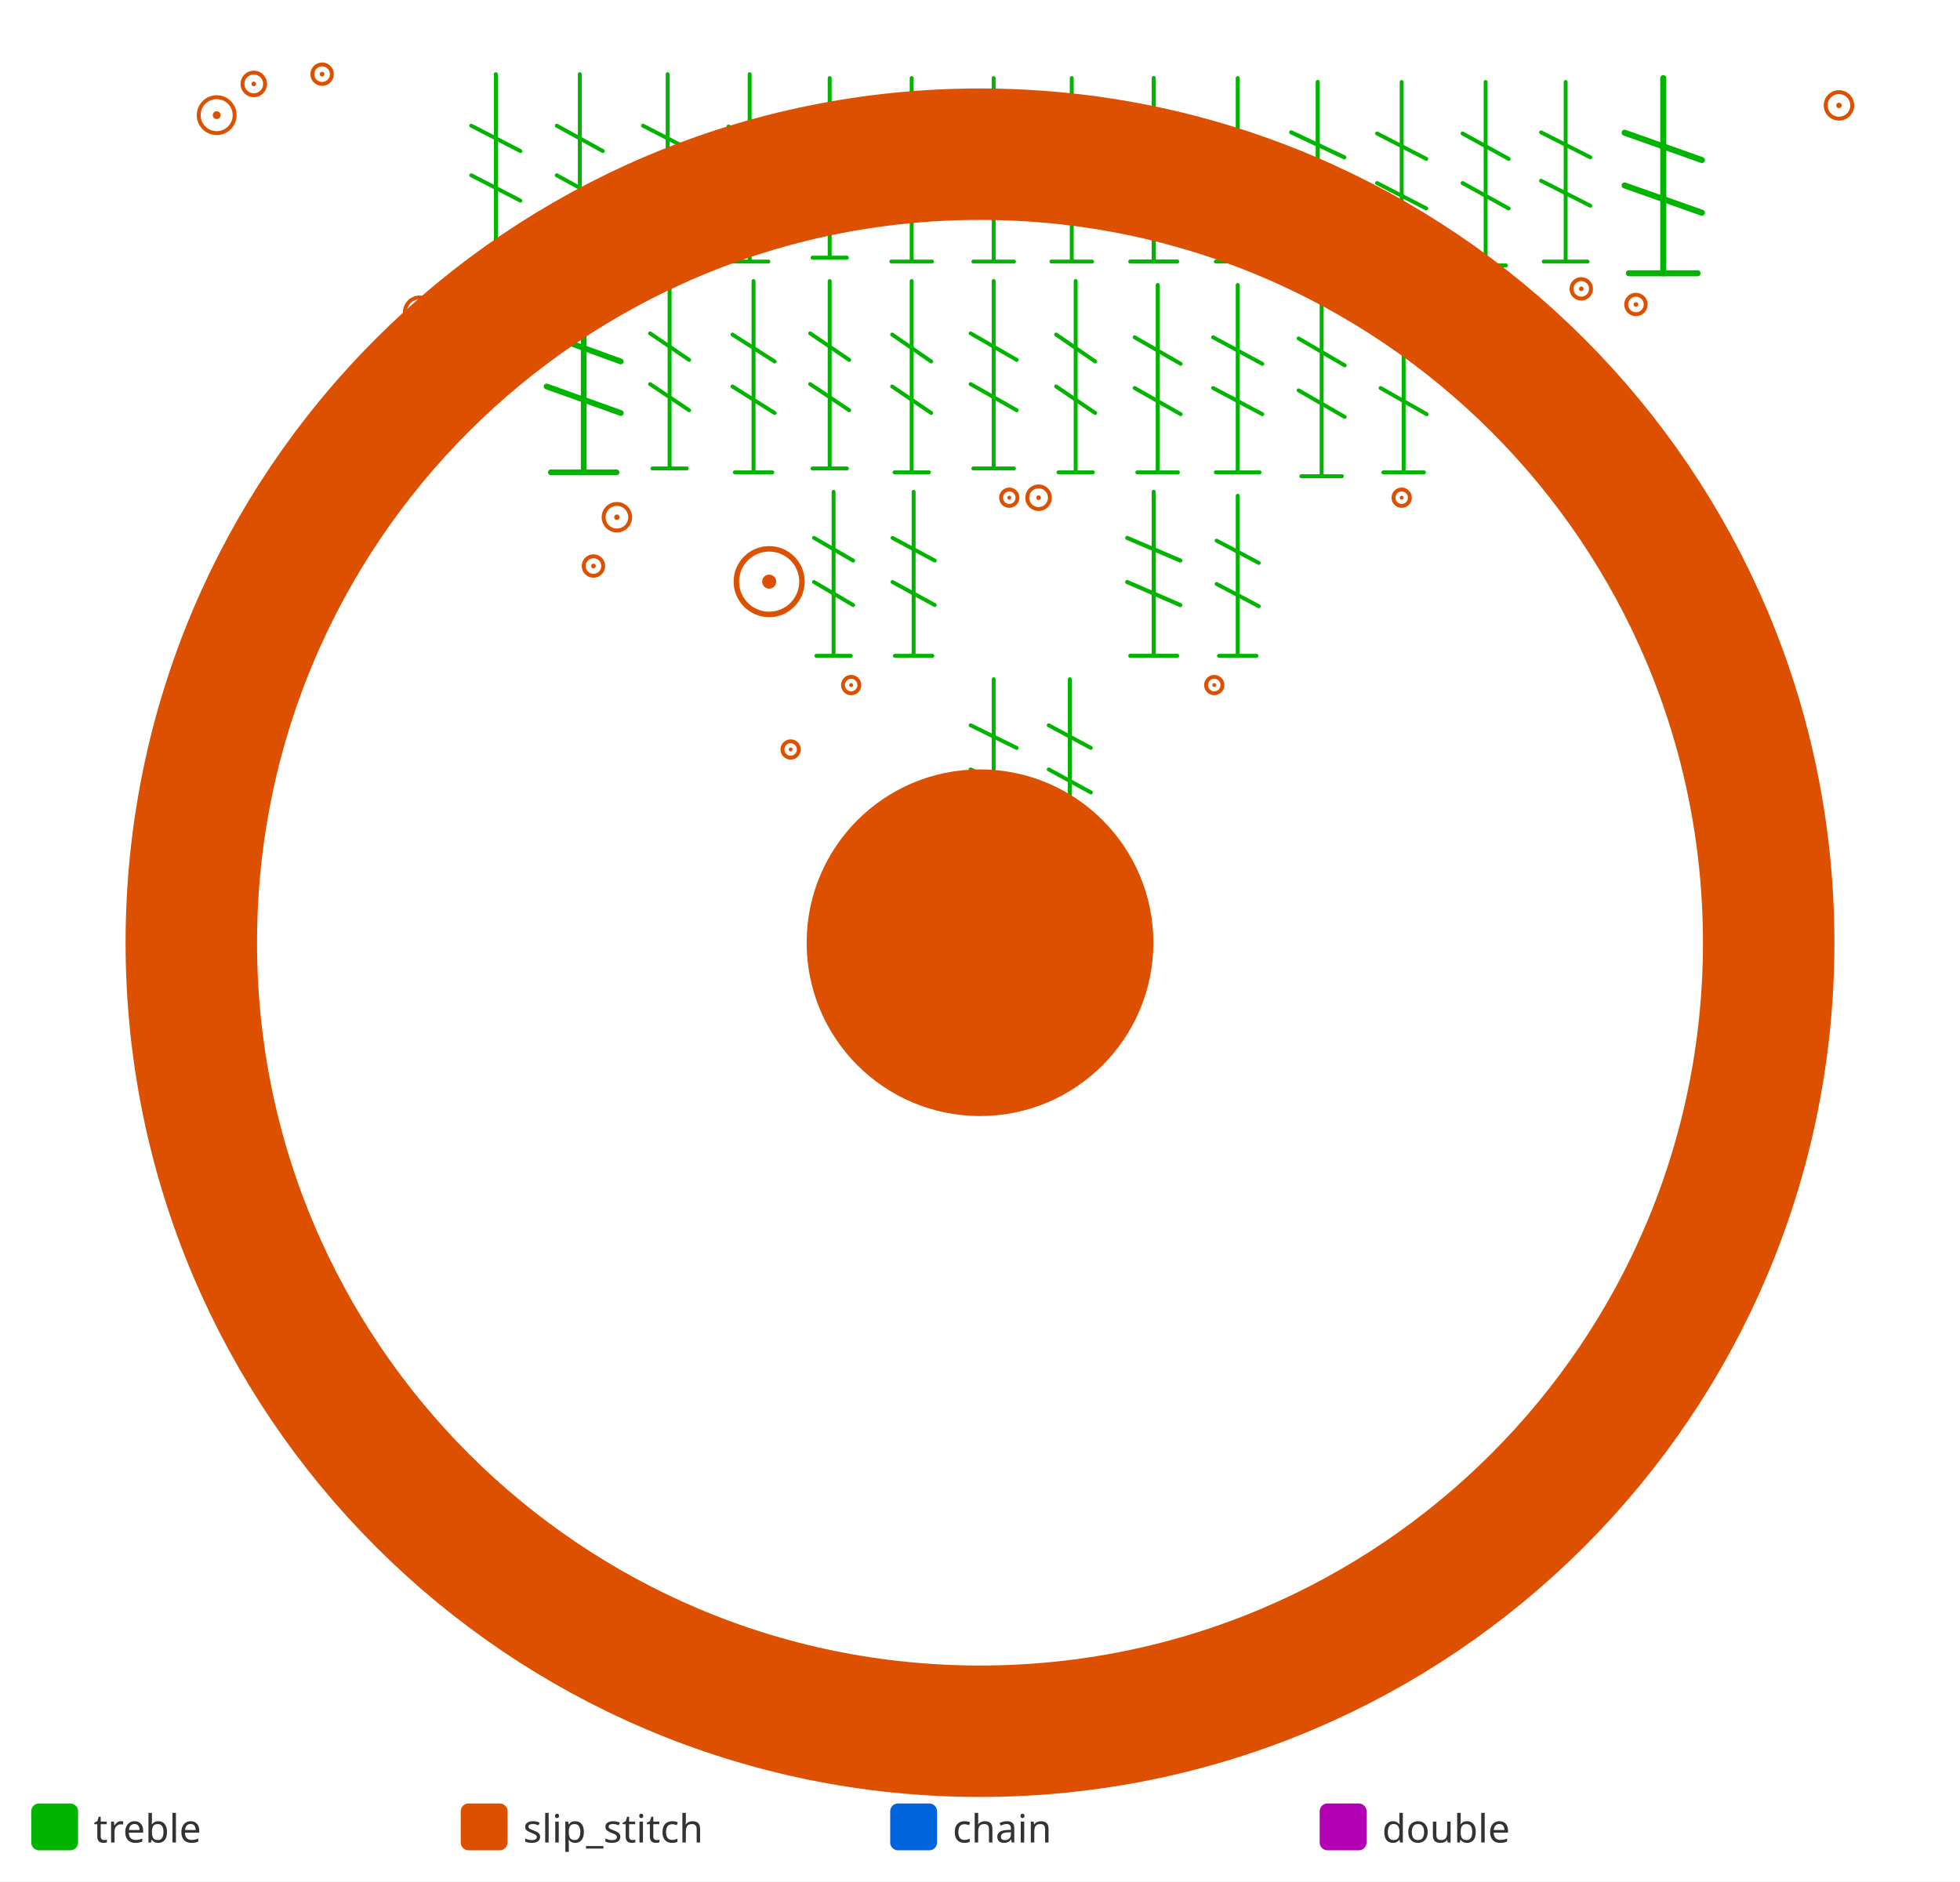
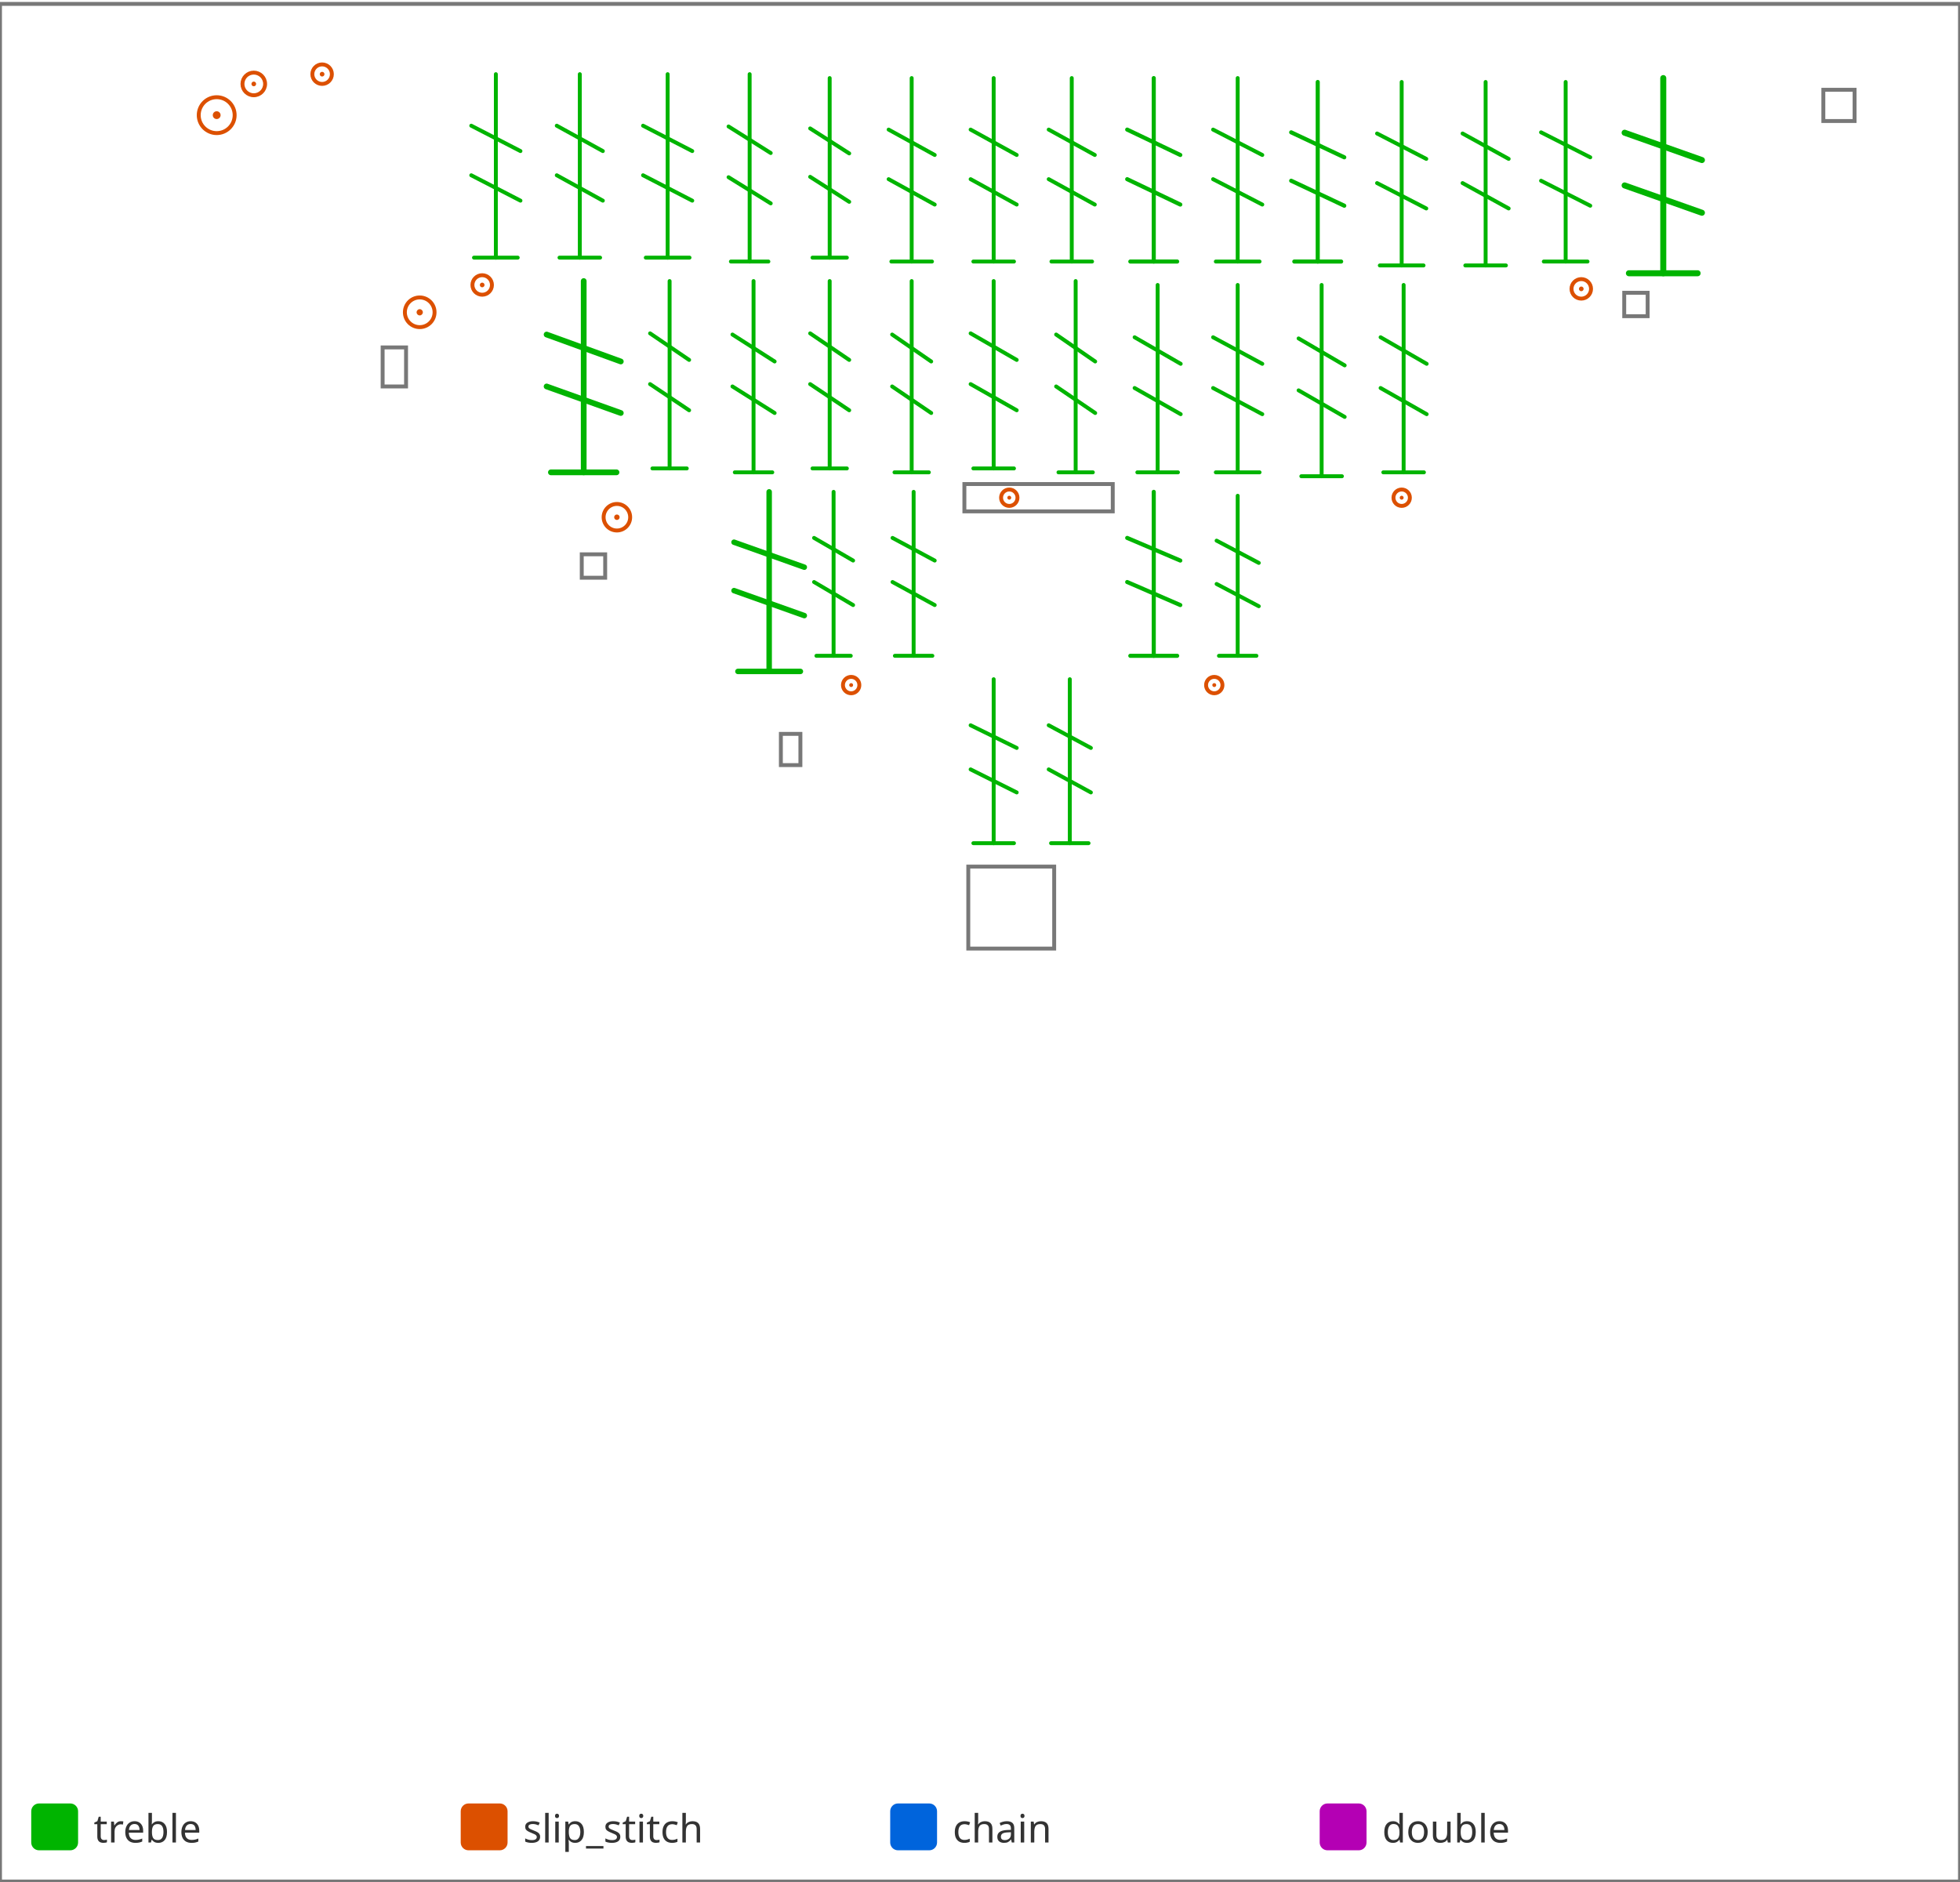
<svg xmlns="http://www.w3.org/2000/svg" width="502" height="482" viewBox="0 0 502 482">
  <rect width="502" height="482" fill="white" />
  <g id="symbols">
    <g transform="translate(55.5,29.5)">
      <circle cx="0" cy="0" r="4.6" stroke="#dc5000" stroke-width="1.00" stroke-linecap="round" fill="none" />
      <circle cx="0" cy="0" r="1.0" fill="#dc5000" stroke="none" />
    </g>
    <g transform="translate(65.0,21.5)">
      <circle cx="0" cy="0" r="2.9" stroke="#dc5000" stroke-width="1.00" stroke-linecap="round" fill="none" />
      <circle cx="0" cy="0" r="0.6" fill="#dc5000" stroke="none" />
    </g>
    <g transform="translate(82.5,19.0)">
      <circle cx="0" cy="0" r="2.5" stroke="#dc5000" stroke-width="1.00" stroke-linecap="round" fill="none" />
      <circle cx="0" cy="0" r="0.6" fill="#dc5000" stroke="none" />
    </g>
    <g transform="translate(127.0,42.5)">
      <line x1="0" y1="-23.5" x2="0" y2="23.5" stroke="#00b400" stroke-width="1.00" stroke-linecap="round" fill="none" />
      <line x1="-6.3" y1="-10.3" x2="6.3" y2="-3.8" stroke="#00b400" stroke-width="1.00" stroke-linecap="round" fill="none" />
      <line x1="-6.3" y1="2.4" x2="6.3" y2="8.9" stroke="#00b400" stroke-width="1.00" stroke-linecap="round" fill="none" />
      <line x1="-5.6" y1="23.5" x2="5.6" y2="23.5" stroke="#00b400" stroke-width="1.00" stroke-linecap="round" fill="none" />
    </g>
    <g transform="translate(148.5,42.5)">
      <line x1="0" y1="-23.5" x2="0" y2="23.5" stroke="#00b400" stroke-width="1.00" stroke-linecap="round" fill="none" />
      <line x1="-5.9" y1="-10.3" x2="5.9" y2="-3.8" stroke="#00b400" stroke-width="1.00" stroke-linecap="round" fill="none" />
      <line x1="-5.9" y1="2.4" x2="5.9" y2="8.9" stroke="#00b400" stroke-width="1.00" stroke-linecap="round" fill="none" />
      <line x1="-5.2" y1="23.5" x2="5.2" y2="23.5" stroke="#00b400" stroke-width="1.00" stroke-linecap="round" fill="none" />
    </g>
    <g transform="translate(171.0,42.5)">
      <line x1="0" y1="-23.5" x2="0" y2="23.5" stroke="#00b400" stroke-width="1.00" stroke-linecap="round" fill="none" />
      <line x1="-6.3" y1="-10.3" x2="6.3" y2="-3.8" stroke="#00b400" stroke-width="1.00" stroke-linecap="round" fill="none" />
      <line x1="-6.3" y1="2.4" x2="6.3" y2="8.9" stroke="#00b400" stroke-width="1.00" stroke-linecap="round" fill="none" />
      <line x1="-5.6" y1="23.5" x2="5.6" y2="23.5" stroke="#00b400" stroke-width="1.00" stroke-linecap="round" fill="none" />
    </g>
    <g transform="translate(192.0,43.0)">
      <line x1="0" y1="-24.0" x2="0" y2="24.0" stroke="#00b400" stroke-width="1.00" stroke-linecap="round" fill="none" />
      <line x1="-5.4" y1="-10.6" x2="5.4" y2="-3.8" stroke="#00b400" stroke-width="1.00" stroke-linecap="round" fill="none" />
      <line x1="-5.4" y1="2.4" x2="5.4" y2="9.1" stroke="#00b400" stroke-width="1.00" stroke-linecap="round" fill="none" />
      <line x1="-4.8" y1="24.0" x2="4.8" y2="24.0" stroke="#00b400" stroke-width="1.00" stroke-linecap="round" fill="none" />
    </g>
    <g transform="translate(212.5,43.0)">
      <line x1="0" y1="-23.0" x2="0" y2="23.0" stroke="#00b400" stroke-width="1.00" stroke-linecap="round" fill="none" />
      <line x1="-5.0" y1="-10.1" x2="5.0" y2="-3.7" stroke="#00b400" stroke-width="1.00" stroke-linecap="round" fill="none" />
      <line x1="-5.0" y1="2.3" x2="5.0" y2="8.7" stroke="#00b400" stroke-width="1.00" stroke-linecap="round" fill="none" />
      <line x1="-4.4" y1="23.0" x2="4.4" y2="23.0" stroke="#00b400" stroke-width="1.00" stroke-linecap="round" fill="none" />
    </g>
    <g transform="translate(233.5,43.5)">
      <line x1="0" y1="-23.5" x2="0" y2="23.5" stroke="#00b400" stroke-width="1.00" stroke-linecap="round" fill="none" />
      <line x1="-5.9" y1="-10.3" x2="5.9" y2="-3.8" stroke="#00b400" stroke-width="1.00" stroke-linecap="round" fill="none" />
      <line x1="-5.9" y1="2.4" x2="5.9" y2="8.9" stroke="#00b400" stroke-width="1.00" stroke-linecap="round" fill="none" />
      <line x1="-5.2" y1="23.5" x2="5.2" y2="23.5" stroke="#00b400" stroke-width="1.00" stroke-linecap="round" fill="none" />
    </g>
    <g transform="translate(254.5,43.5)">
      <line x1="0" y1="-23.5" x2="0" y2="23.5" stroke="#00b400" stroke-width="1.00" stroke-linecap="round" fill="none" />
      <line x1="-5.9" y1="-10.3" x2="5.9" y2="-3.8" stroke="#00b400" stroke-width="1.00" stroke-linecap="round" fill="none" />
      <line x1="-5.9" y1="2.4" x2="5.9" y2="8.9" stroke="#00b400" stroke-width="1.00" stroke-linecap="round" fill="none" />
      <line x1="-5.2" y1="23.5" x2="5.2" y2="23.5" stroke="#00b400" stroke-width="1.00" stroke-linecap="round" fill="none" />
    </g>
    <g transform="translate(274.5,43.5)">
      <line x1="0" y1="-23.5" x2="0" y2="23.5" stroke="#00b400" stroke-width="1.00" stroke-linecap="round" fill="none" />
      <line x1="-5.9" y1="-10.3" x2="5.9" y2="-3.8" stroke="#00b400" stroke-width="1.00" stroke-linecap="round" fill="none" />
      <line x1="-5.9" y1="2.4" x2="5.9" y2="8.9" stroke="#00b400" stroke-width="1.00" stroke-linecap="round" fill="none" />
      <line x1="-5.2" y1="23.5" x2="5.2" y2="23.5" stroke="#00b400" stroke-width="1.00" stroke-linecap="round" fill="none" />
    </g>
    <g transform="translate(295.5,43.5)">
      <line x1="0" y1="-23.5" x2="0" y2="23.5" stroke="#00b400" stroke-width="1.05" stroke-linecap="round" fill="none" />
      <line x1="-6.8" y1="-10.3" x2="6.8" y2="-3.8" stroke="#00b400" stroke-width="1.05" stroke-linecap="round" fill="none" />
      <line x1="-6.8" y1="2.4" x2="6.8" y2="8.9" stroke="#00b400" stroke-width="1.05" stroke-linecap="round" fill="none" />
      <line x1="-6.0" y1="23.5" x2="6.0" y2="23.5" stroke="#00b400" stroke-width="1.05" stroke-linecap="round" fill="none" />
    </g>
    <g transform="translate(317.0,43.5)">
      <line x1="0" y1="-23.5" x2="0" y2="23.5" stroke="#00b400" stroke-width="1.00" stroke-linecap="round" fill="none" />
      <line x1="-6.3" y1="-10.3" x2="6.3" y2="-3.8" stroke="#00b400" stroke-width="1.00" stroke-linecap="round" fill="none" />
      <line x1="-6.3" y1="2.4" x2="6.3" y2="8.9" stroke="#00b400" stroke-width="1.00" stroke-linecap="round" fill="none" />
      <line x1="-5.6" y1="23.5" x2="5.6" y2="23.5" stroke="#00b400" stroke-width="1.00" stroke-linecap="round" fill="none" />
    </g>
    <g transform="translate(337.5,44.0)">
      <line x1="0" y1="-23.0" x2="0" y2="23.0" stroke="#00b400" stroke-width="1.05" stroke-linecap="round" fill="none" />
      <line x1="-6.8" y1="-10.1" x2="6.8" y2="-3.7" stroke="#00b400" stroke-width="1.05" stroke-linecap="round" fill="none" />
      <line x1="-6.8" y1="2.3" x2="6.8" y2="8.7" stroke="#00b400" stroke-width="1.05" stroke-linecap="round" fill="none" />
      <line x1="-6.0" y1="23.0" x2="6.0" y2="23.0" stroke="#00b400" stroke-width="1.05" stroke-linecap="round" fill="none" />
    </g>
    <g transform="translate(359.0,44.5)">
      <line x1="0" y1="-23.5" x2="0" y2="23.5" stroke="#00b400" stroke-width="1.00" stroke-linecap="round" fill="none" />
      <line x1="-6.3" y1="-10.3" x2="6.3" y2="-3.8" stroke="#00b400" stroke-width="1.00" stroke-linecap="round" fill="none" />
      <line x1="-6.3" y1="2.4" x2="6.3" y2="8.9" stroke="#00b400" stroke-width="1.00" stroke-linecap="round" fill="none" />
      <line x1="-5.6" y1="23.5" x2="5.6" y2="23.5" stroke="#00b400" stroke-width="1.00" stroke-linecap="round" fill="none" />
    </g>
    <g transform="translate(380.5,44.5)">
      <line x1="0" y1="-23.5" x2="0" y2="23.5" stroke="#00b400" stroke-width="1.00" stroke-linecap="round" fill="none" />
      <line x1="-5.9" y1="-10.3" x2="5.9" y2="-3.8" stroke="#00b400" stroke-width="1.00" stroke-linecap="round" fill="none" />
      <line x1="-5.9" y1="2.4" x2="5.9" y2="8.9" stroke="#00b400" stroke-width="1.00" stroke-linecap="round" fill="none" />
      <line x1="-5.2" y1="23.5" x2="5.2" y2="23.5" stroke="#00b400" stroke-width="1.00" stroke-linecap="round" fill="none" />
    </g>
    <g transform="translate(401.0,44.0)">
      <line x1="0" y1="-23.0" x2="0" y2="23.0" stroke="#00b400" stroke-width="1.00" stroke-linecap="round" fill="none" />
      <line x1="-6.3" y1="-10.1" x2="6.3" y2="-3.7" stroke="#00b400" stroke-width="1.00" stroke-linecap="round" fill="none" />
      <line x1="-6.3" y1="2.3" x2="6.3" y2="8.7" stroke="#00b400" stroke-width="1.00" stroke-linecap="round" fill="none" />
      <line x1="-5.6" y1="23.0" x2="5.6" y2="23.0" stroke="#00b400" stroke-width="1.00" stroke-linecap="round" fill="none" />
    </g>
    <g transform="translate(426.0,45.0)">
      <line x1="0" y1="-25.0" x2="0" y2="25.0" stroke="#00b400" stroke-width="1.54" stroke-linecap="round" fill="none" />
      <line x1="-9.9" y1="-11.0" x2="9.9" y2="-4.0" stroke="#00b400" stroke-width="1.54" stroke-linecap="round" fill="none" />
      <line x1="-9.9" y1="2.5" x2="9.9" y2="9.5" stroke="#00b400" stroke-width="1.54" stroke-linecap="round" fill="none" />
      <line x1="-8.8" y1="25.0" x2="8.8" y2="25.0" stroke="#00b400" stroke-width="1.54" stroke-linecap="round" fill="none" />
    </g>
-     <g transform="translate(471.0,27.0)">
-       <circle cx="0" cy="0" r="3.4" stroke="#dc5000" stroke-width="1.00" stroke-linecap="round" fill="none" />
-       <circle cx="0" cy="0" r="0.7" fill="#dc5000" stroke="none" />
-     </g>
-     <g transform="translate(101.0,94.0)">
-       <circle cx="0" cy="0" r="2.5" stroke="#dc5000" stroke-width="1.00" stroke-linecap="round" fill="none" />
-       <circle cx="0" cy="0" r="0.6" fill="#dc5000" stroke="none" />
-     </g>
+     <rect x="467.0" y="23.0" width="8" height="8" fill="none" stroke="#787878" stroke-width="1" />
+     <rect x="98.0" y="89.0" width="6" height="10" fill="none" stroke="#787878" stroke-width="1" />
    <g transform="translate(107.5,80.0)">
      <circle cx="0" cy="0" r="3.8" stroke="#dc5000" stroke-width="1.00" stroke-linecap="round" fill="none" />
      <circle cx="0" cy="0" r="0.8" fill="#dc5000" stroke="none" />
    </g>
    <g transform="translate(123.5,73.0)">
      <circle cx="0" cy="0" r="2.5" stroke="#dc5000" stroke-width="1.00" stroke-linecap="round" fill="none" />
      <circle cx="0" cy="0" r="0.6" fill="#dc5000" stroke="none" />
    </g>
    <g transform="translate(149.5,96.5)">
      <line x1="0" y1="-24.5" x2="0" y2="24.5" stroke="#00b400" stroke-width="1.47" stroke-linecap="round" fill="none" />
      <line x1="-9.5" y1="-10.8" x2="9.5" y2="-3.9" stroke="#00b400" stroke-width="1.47" stroke-linecap="round" fill="none" />
      <line x1="-9.5" y1="2.5" x2="9.5" y2="9.3" stroke="#00b400" stroke-width="1.47" stroke-linecap="round" fill="none" />
      <line x1="-8.4" y1="24.5" x2="8.4" y2="24.5" stroke="#00b400" stroke-width="1.47" stroke-linecap="round" fill="none" />
    </g>
    <g transform="translate(171.5,96.0)">
      <line x1="0" y1="-24.0" x2="0" y2="24.0" stroke="#00b400" stroke-width="1.00" stroke-linecap="round" fill="none" />
      <line x1="-5.0" y1="-10.6" x2="5.0" y2="-3.8" stroke="#00b400" stroke-width="1.00" stroke-linecap="round" fill="none" />
      <line x1="-5.0" y1="2.4" x2="5.0" y2="9.1" stroke="#00b400" stroke-width="1.00" stroke-linecap="round" fill="none" />
      <line x1="-4.4" y1="24.0" x2="4.4" y2="24.0" stroke="#00b400" stroke-width="1.00" stroke-linecap="round" fill="none" />
    </g>
    <g transform="translate(193.0,96.5)">
      <line x1="0" y1="-24.5" x2="0" y2="24.5" stroke="#00b400" stroke-width="1.00" stroke-linecap="round" fill="none" />
      <line x1="-5.4" y1="-10.8" x2="5.4" y2="-3.9" stroke="#00b400" stroke-width="1.00" stroke-linecap="round" fill="none" />
      <line x1="-5.4" y1="2.5" x2="5.4" y2="9.3" stroke="#00b400" stroke-width="1.00" stroke-linecap="round" fill="none" />
      <line x1="-4.8" y1="24.5" x2="4.8" y2="24.5" stroke="#00b400" stroke-width="1.00" stroke-linecap="round" fill="none" />
    </g>
    <g transform="translate(212.5,96.0)">
      <line x1="0" y1="-24.0" x2="0" y2="24.0" stroke="#00b400" stroke-width="1.00" stroke-linecap="round" fill="none" />
      <line x1="-5.0" y1="-10.6" x2="5.0" y2="-3.8" stroke="#00b400" stroke-width="1.00" stroke-linecap="round" fill="none" />
      <line x1="-5.0" y1="2.4" x2="5.0" y2="9.1" stroke="#00b400" stroke-width="1.00" stroke-linecap="round" fill="none" />
      <line x1="-4.4" y1="24.0" x2="4.4" y2="24.0" stroke="#00b400" stroke-width="1.00" stroke-linecap="round" fill="none" />
    </g>
    <g transform="translate(233.5,96.5)">
      <line x1="0" y1="-24.5" x2="0" y2="24.5" stroke="#00b400" stroke-width="1.00" stroke-linecap="round" fill="none" />
      <line x1="-5.0" y1="-10.8" x2="5.0" y2="-3.9" stroke="#00b400" stroke-width="1.00" stroke-linecap="round" fill="none" />
      <line x1="-5.0" y1="2.5" x2="5.0" y2="9.3" stroke="#00b400" stroke-width="1.00" stroke-linecap="round" fill="none" />
      <line x1="-4.4" y1="24.5" x2="4.4" y2="24.5" stroke="#00b400" stroke-width="1.00" stroke-linecap="round" fill="none" />
    </g>
    <g transform="translate(254.5,96.0)">
      <line x1="0" y1="-24.0" x2="0" y2="24.0" stroke="#00b400" stroke-width="1.00" stroke-linecap="round" fill="none" />
      <line x1="-5.9" y1="-10.6" x2="5.9" y2="-3.8" stroke="#00b400" stroke-width="1.00" stroke-linecap="round" fill="none" />
      <line x1="-5.9" y1="2.4" x2="5.9" y2="9.1" stroke="#00b400" stroke-width="1.00" stroke-linecap="round" fill="none" />
      <line x1="-5.2" y1="24.0" x2="5.2" y2="24.0" stroke="#00b400" stroke-width="1.00" stroke-linecap="round" fill="none" />
    </g>
    <g transform="translate(275.5,96.5)">
      <line x1="0" y1="-24.5" x2="0" y2="24.5" stroke="#00b400" stroke-width="1.00" stroke-linecap="round" fill="none" />
      <line x1="-5.0" y1="-10.8" x2="5.0" y2="-3.9" stroke="#00b400" stroke-width="1.00" stroke-linecap="round" fill="none" />
      <line x1="-5.0" y1="2.5" x2="5.0" y2="9.3" stroke="#00b400" stroke-width="1.00" stroke-linecap="round" fill="none" />
      <line x1="-4.4" y1="24.5" x2="4.4" y2="24.5" stroke="#00b400" stroke-width="1.00" stroke-linecap="round" fill="none" />
    </g>
    <g transform="translate(296.5,97.0)">
      <line x1="0" y1="-24.0" x2="0" y2="24.0" stroke="#00b400" stroke-width="1.00" stroke-linecap="round" fill="none" />
      <line x1="-5.9" y1="-10.6" x2="5.9" y2="-3.8" stroke="#00b400" stroke-width="1.00" stroke-linecap="round" fill="none" />
      <line x1="-5.9" y1="2.4" x2="5.9" y2="9.1" stroke="#00b400" stroke-width="1.00" stroke-linecap="round" fill="none" />
      <line x1="-5.2" y1="24.0" x2="5.2" y2="24.0" stroke="#00b400" stroke-width="1.00" stroke-linecap="round" fill="none" />
    </g>
    <g transform="translate(317.0,97.0)">
      <line x1="0" y1="-24.0" x2="0" y2="24.0" stroke="#00b400" stroke-width="1.00" stroke-linecap="round" fill="none" />
      <line x1="-6.3" y1="-10.6" x2="6.3" y2="-3.8" stroke="#00b400" stroke-width="1.00" stroke-linecap="round" fill="none" />
      <line x1="-6.3" y1="2.4" x2="6.3" y2="9.1" stroke="#00b400" stroke-width="1.00" stroke-linecap="round" fill="none" />
      <line x1="-5.6" y1="24.0" x2="5.6" y2="24.0" stroke="#00b400" stroke-width="1.00" stroke-linecap="round" fill="none" />
    </g>
    <g transform="translate(338.5,97.5)">
      <line x1="0" y1="-24.5" x2="0" y2="24.5" stroke="#00b400" stroke-width="1.00" stroke-linecap="round" fill="none" />
      <line x1="-5.9" y1="-10.8" x2="5.9" y2="-3.9" stroke="#00b400" stroke-width="1.00" stroke-linecap="round" fill="none" />
      <line x1="-5.9" y1="2.5" x2="5.9" y2="9.3" stroke="#00b400" stroke-width="1.00" stroke-linecap="round" fill="none" />
      <line x1="-5.2" y1="24.5" x2="5.2" y2="24.5" stroke="#00b400" stroke-width="1.00" stroke-linecap="round" fill="none" />
    </g>
    <g transform="translate(359.5,97.0)">
      <line x1="0" y1="-24.0" x2="0" y2="24.0" stroke="#00b400" stroke-width="1.00" stroke-linecap="round" fill="none" />
      <line x1="-5.9" y1="-10.6" x2="5.9" y2="-3.8" stroke="#00b400" stroke-width="1.00" stroke-linecap="round" fill="none" />
      <line x1="-5.9" y1="2.4" x2="5.9" y2="9.1" stroke="#00b400" stroke-width="1.00" stroke-linecap="round" fill="none" />
      <line x1="-5.2" y1="24.0" x2="5.2" y2="24.0" stroke="#00b400" stroke-width="1.00" stroke-linecap="round" fill="none" />
    </g>
    <g transform="translate(405.0,74.0)">
      <circle cx="0" cy="0" r="2.5" stroke="#dc5000" stroke-width="1.00" stroke-linecap="round" fill="none" />
      <circle cx="0" cy="0" r="0.6" fill="#dc5000" stroke="none" />
    </g>
-     <g transform="translate(419.0,78.0)">
-       <circle cx="0" cy="0" r="2.5" stroke="#dc5000" stroke-width="1.00" stroke-linecap="round" fill="none" />
-       <circle cx="0" cy="0" r="0.6" fill="#dc5000" stroke="none" />
-     </g>
-     <g transform="translate(152.0,145.0)">
-       <circle cx="0" cy="0" r="2.5" stroke="#dc5000" stroke-width="1.00" stroke-linecap="round" fill="none" />
-       <circle cx="0" cy="0" r="0.6" fill="#dc5000" stroke="none" />
-     </g>
+     <rect x="416.0" y="75.0" width="6" height="6" fill="none" stroke="#787878" stroke-width="1" />
+     <rect x="149.0" y="142.0" width="6" height="6" fill="none" stroke="#787878" stroke-width="1" />
    <g transform="translate(158.0,132.5)">
      <circle cx="0" cy="0" r="3.4" stroke="#dc5000" stroke-width="1.00" stroke-linecap="round" fill="none" />
      <circle cx="0" cy="0" r="0.7" fill="#dc5000" stroke="none" />
    </g>
    <g transform="translate(197.0,149.0)">
-       <circle cx="0" cy="0" r="8.4" stroke="#dc5000" stroke-width="1.40" stroke-linecap="round" fill="none" />
-       <circle cx="0" cy="0" r="1.8" fill="#dc5000" stroke="none" />
+       <line x1="0" y1="-23.0" x2="0" y2="23.0" stroke="#00b400" stroke-width="1.40" stroke-linecap="round" fill="none" />
+       <line x1="-9.0" y1="-10.1" x2="9.0" y2="-3.7" stroke="#00b400" stroke-width="1.40" stroke-linecap="round" fill="none" />
+       <line x1="-9.0" y1="2.3" x2="9.0" y2="8.7" stroke="#00b400" stroke-width="1.40" stroke-linecap="round" fill="none" />
+       <line x1="-8.0" y1="23.0" x2="8.0" y2="23.0" stroke="#00b400" stroke-width="1.40" stroke-linecap="round" fill="none" />
    </g>
    <g transform="translate(213.5,147.0)">
      <line x1="0" y1="-21.0" x2="0" y2="21.0" stroke="#00b400" stroke-width="1.00" stroke-linecap="round" fill="none" />
      <line x1="-5.0" y1="-9.2" x2="5.0" y2="-3.4" stroke="#00b400" stroke-width="1.00" stroke-linecap="round" fill="none" />
      <line x1="-5.0" y1="2.1" x2="5.0" y2="8.0" stroke="#00b400" stroke-width="1.00" stroke-linecap="round" fill="none" />
      <line x1="-4.4" y1="21.0" x2="4.4" y2="21.0" stroke="#00b400" stroke-width="1.00" stroke-linecap="round" fill="none" />
    </g>
    <g transform="translate(234.0,147.0)">
      <line x1="0" y1="-21.0" x2="0" y2="21.0" stroke="#00b400" stroke-width="1.00" stroke-linecap="round" fill="none" />
      <line x1="-5.4" y1="-9.2" x2="5.4" y2="-3.4" stroke="#00b400" stroke-width="1.00" stroke-linecap="round" fill="none" />
      <line x1="-5.4" y1="2.1" x2="5.4" y2="8.0" stroke="#00b400" stroke-width="1.00" stroke-linecap="round" fill="none" />
      <line x1="-4.8" y1="21.0" x2="4.8" y2="21.0" stroke="#00b400" stroke-width="1.00" stroke-linecap="round" fill="none" />
    </g>
-     <g transform="translate(266.0,127.5)">
-       <circle cx="0" cy="0" r="2.9" stroke="#dc5000" stroke-width="1.00" stroke-linecap="round" fill="none" />
-       <circle cx="0" cy="0" r="0.6" fill="#dc5000" stroke="none" />
-     </g>
+     <rect x="247.0" y="124.0" width="38" height="7" fill="none" stroke="#787878" stroke-width="1" />
    <g transform="translate(258.5,127.5)">
      <circle cx="0" cy="0" r="2.1" stroke="#dc5000" stroke-width="1.00" stroke-linecap="round" fill="none" />
      <circle cx="0" cy="0" r="0.5" fill="#dc5000" stroke="none" />
    </g>
    <g transform="translate(295.5,147.0)">
      <line x1="0" y1="-21.0" x2="0" y2="21.0" stroke="#00b400" stroke-width="1.05" stroke-linecap="round" fill="none" />
      <line x1="-6.8" y1="-9.2" x2="6.8" y2="-3.4" stroke="#00b400" stroke-width="1.05" stroke-linecap="round" fill="none" />
      <line x1="-6.8" y1="2.1" x2="6.8" y2="8.0" stroke="#00b400" stroke-width="1.05" stroke-linecap="round" fill="none" />
      <line x1="-6.0" y1="21.0" x2="6.0" y2="21.0" stroke="#00b400" stroke-width="1.05" stroke-linecap="round" fill="none" />
    </g>
    <g transform="translate(317.0,147.5)">
      <line x1="0" y1="-20.5" x2="0" y2="20.5" stroke="#00b400" stroke-width="1.00" stroke-linecap="round" fill="none" />
      <line x1="-5.4" y1="-9.0" x2="5.4" y2="-3.3" stroke="#00b400" stroke-width="1.00" stroke-linecap="round" fill="none" />
      <line x1="-5.4" y1="2.1" x2="5.4" y2="7.8" stroke="#00b400" stroke-width="1.00" stroke-linecap="round" fill="none" />
      <line x1="-4.8" y1="20.5" x2="4.8" y2="20.5" stroke="#00b400" stroke-width="1.00" stroke-linecap="round" fill="none" />
    </g>
    <g transform="translate(359.0,127.5)">
      <circle cx="0" cy="0" r="2.1" stroke="#dc5000" stroke-width="1.00" stroke-linecap="round" fill="none" />
      <circle cx="0" cy="0" r="0.5" fill="#dc5000" stroke="none" />
    </g>
-     <g transform="translate(202.5,192.0)">
-       <circle cx="0" cy="0" r="2.1" stroke="#dc5000" stroke-width="1.00" stroke-linecap="round" fill="none" />
-       <circle cx="0" cy="0" r="0.5" fill="#dc5000" stroke="none" />
-     </g>
+     <rect x="200.0" y="188.0" width="5" height="8" fill="none" stroke="#787878" stroke-width="1" />
    <g transform="translate(218.0,175.5)">
      <circle cx="0" cy="0" r="2.1" stroke="#dc5000" stroke-width="1.00" stroke-linecap="round" fill="none" />
      <circle cx="0" cy="0" r="0.5" fill="#dc5000" stroke="none" />
    </g>
    <g transform="translate(254.5,195.0)">
      <line x1="0" y1="-21.0" x2="0" y2="21.0" stroke="#00b400" stroke-width="1.00" stroke-linecap="round" fill="none" />
      <line x1="-5.9" y1="-9.2" x2="5.9" y2="-3.4" stroke="#00b400" stroke-width="1.00" stroke-linecap="round" fill="none" />
      <line x1="-5.9" y1="2.1" x2="5.9" y2="8.0" stroke="#00b400" stroke-width="1.00" stroke-linecap="round" fill="none" />
      <line x1="-5.2" y1="21.0" x2="5.2" y2="21.0" stroke="#00b400" stroke-width="1.00" stroke-linecap="round" fill="none" />
    </g>
    <g transform="translate(274.0,195.0)">
      <line x1="0" y1="-21.0" x2="0" y2="21.0" stroke="#00b400" stroke-width="1.00" stroke-linecap="round" fill="none" />
      <line x1="-5.4" y1="-9.2" x2="5.4" y2="-3.4" stroke="#00b400" stroke-width="1.00" stroke-linecap="round" fill="none" />
      <line x1="-5.4" y1="2.1" x2="5.4" y2="8.0" stroke="#00b400" stroke-width="1.00" stroke-linecap="round" fill="none" />
      <line x1="-4.8" y1="21.0" x2="4.8" y2="21.0" stroke="#00b400" stroke-width="1.00" stroke-linecap="round" fill="none" />
    </g>
    <g transform="translate(311.0,175.5)">
      <circle cx="0" cy="0" r="2.1" stroke="#dc5000" stroke-width="1.00" stroke-linecap="round" fill="none" />
      <circle cx="0" cy="0" r="0.5" fill="#dc5000" stroke="none" />
    </g>
-     <g transform="translate(251.0,241.5)">
-       <circle cx="0" cy="0" r="202.0" stroke="#dc5000" stroke-width="33.67" stroke-linecap="round" fill="none" />
-       <circle cx="0" cy="0" r="44.4" fill="#dc5000" stroke="none" />
-     </g>
-     <g transform="translate(259.0,232.5)">
-       <circle cx="0" cy="0" r="8.8" stroke="#dc5000" stroke-width="1.47" stroke-linecap="round" fill="none" />
-       <circle cx="0" cy="0" r="1.9" fill="#dc5000" stroke="none" />
-     </g>
+     <rect x="0.0" y="1.0" width="502" height="481" fill="none" stroke="#787878" stroke-width="1" />
+     <rect x="248.0" y="222.0" width="22" height="21" fill="none" stroke="#787878" stroke-width="1" />
  </g>
  <rect x="8" y="462" width="12" height="12" fill="#00b400" rx="2" />
  <text x="24" y="472" font-family="sans-serif" font-size="10" fill="#333">treble</text>
  <rect x="118" y="462" width="12" height="12" fill="#dc5000" rx="2" />
  <text x="134" y="472" font-family="sans-serif" font-size="10" fill="#333">slip_stitch</text>
  <rect x="228" y="462" width="12" height="12" fill="#0064dc" rx="2" />
  <text x="244" y="472" font-family="sans-serif" font-size="10" fill="#333">chain</text>
  <rect x="338" y="462" width="12" height="12" fill="#b400b4" rx="2" />
  <text x="354" y="472" font-family="sans-serif" font-size="10" fill="#333">double</text>
</svg>
